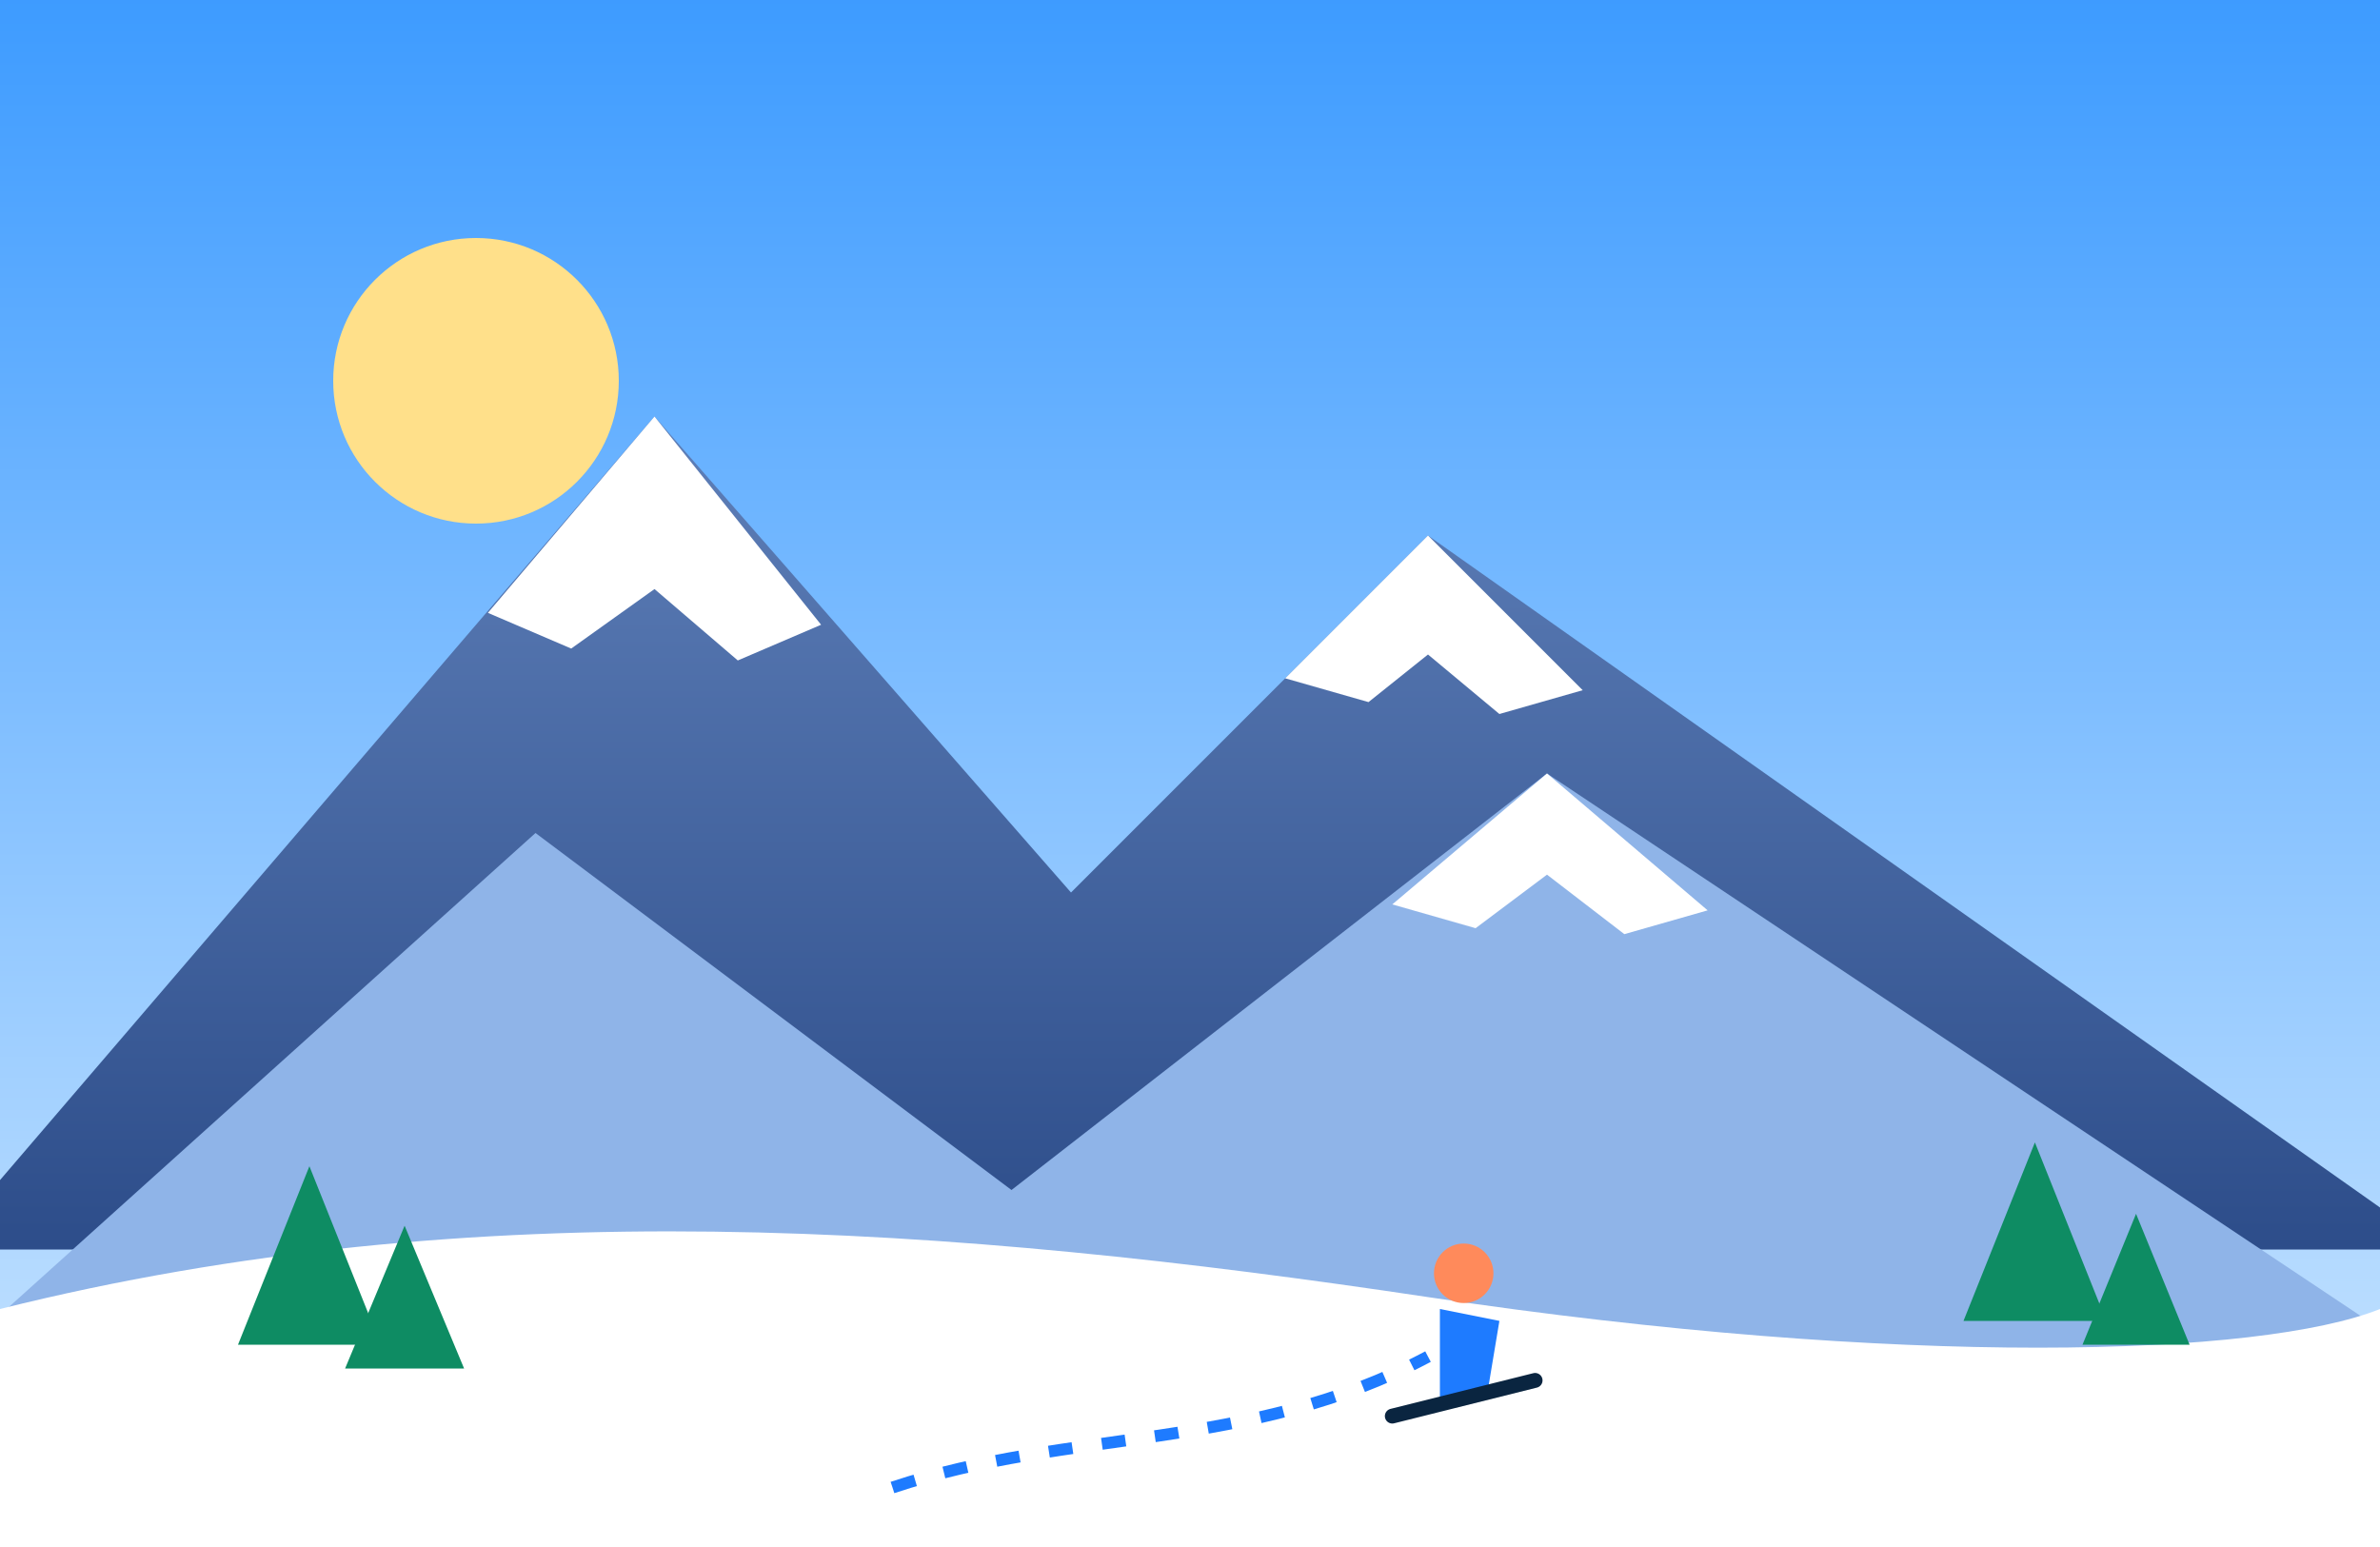
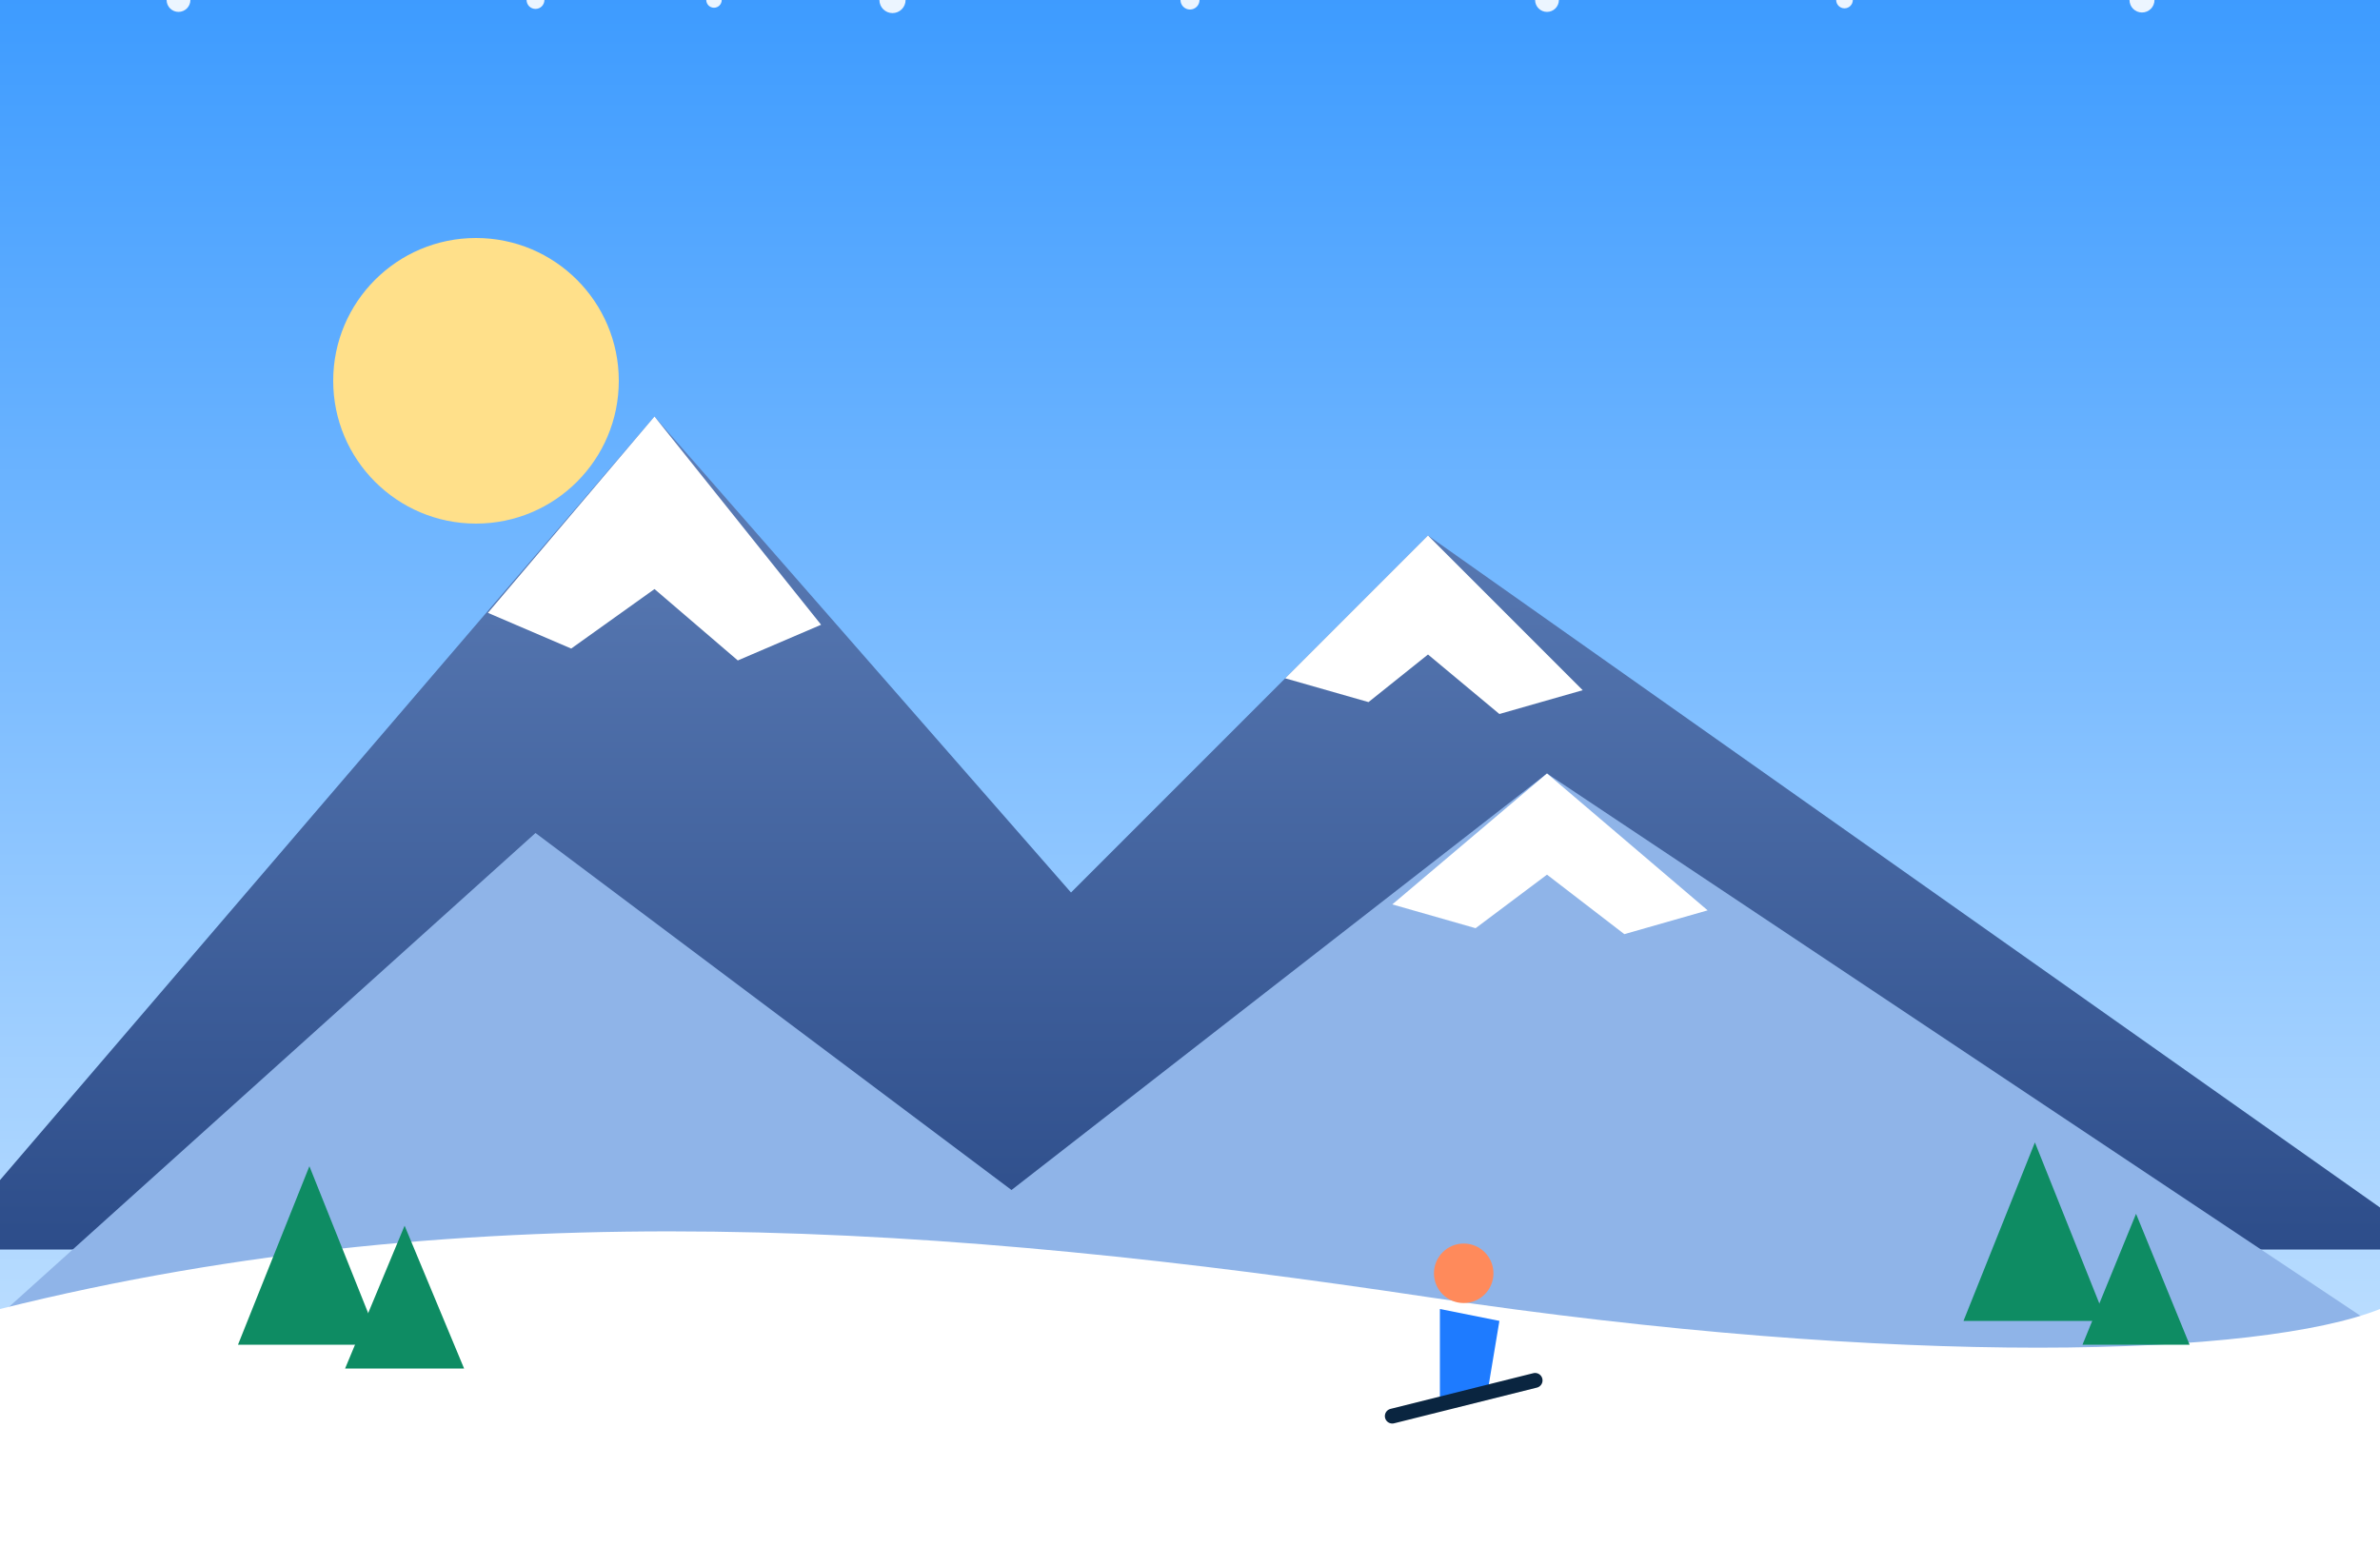
<svg xmlns="http://www.w3.org/2000/svg" viewBox="0 0 400 260" role="img" aria-label="Ilustrace: zasněžené hory">
+   <style>
+     .skier { animation: ski 6s ease-in infinite; transform-box: fill-box; transform-origin: center; }
+     .trail { stroke-dasharray: 4 5; animation: trail 6s ease-in infinite; }
+     .snow circle { animation: fall linear infinite; }
+     .snow circle:nth-child(1) { animation-duration: 6s; }
+     .snow circle:nth-child(2) { animation-duration: 8s; animation-delay: -3s; }
+     .snow circle:nth-child(3) { animation-duration: 7s; animation-delay: -5s; }
+     .snow circle:nth-child(4) { animation-duration: 9s; animation-delay: -1s; }
+     .snow circle:nth-child(5) { animation-duration: 6.5s; animation-delay: -4s; }
+     .snow circle:nth-child(6) { animation-duration: 7.5s; animation-delay: -2s; }
+     .snow circle:nth-child(7) { animation-duration: 8.5s; animation-delay: -6s; }
+     .snow circle:nth-child(8) { animation-duration: 7s; animation-delay: -0.5s; }
+     @keyframes ski { 0% { transform: translate(-200px, -46px) rotate(26deg); opacity: 0; } 10% { opacity: 1; } 85% { opacity: 1; } 100% { transform: translate(150px, 34px) rotate(26deg); opacity: 0; } }
+     @keyframes trail { 0% { opacity: 0; } 30% { opacity: .8; } 100% { opacity: 0; } }
+     @keyframes fall { from { transform: translate(0, -20px); } to { transform: translate(18px, 280px); } }
+     @media (prefers-reduced-motion: reduce) { * { animation: none !important; } }
+   </style>
  <defs>
    <linearGradient id="m1" x1="0" y1="0" x2="0" y2="1">
      <stop offset="0" stop-color="#3D9BFF" />
      <stop offset="1" stop-color="#CFE8FF" />
    </linearGradient>
    <linearGradient id="m2" x1="0" y1="0" x2="0" y2="1">
      <stop offset="0" stop-color="#5E7FB8" />
      <stop offset="1" stop-color="#2D4D8A" />
    </linearGradient>
  </defs>
  <rect width="400" height="260" fill="url(#m1)" />
  <circle cx="80" cy="64" r="24" fill="#FFE08A" />
  <path d="M-10 210 110 70l70 80 60-60 170 120Z" fill="url(#m2)" />
  <path d="M110 70 82 103l14 6 14-10 14 12 14-6Z M240 90l-24 24 14 4 10-8 12 10 14-4Z" fill="#fff" />
  <path d="M-10 230 90 140l80 60 90-70 150 100v40H-10Z" fill="#8FB4E8" />
  <path d="M260 130l-26 22 14 4 12-9 13 10 14-4Z" fill="#fff" />
  <path d="M0 260v-40c80-20 160-14 240-2s140 10 160 2v40Z" fill="#fff" />
  <g fill="#0E8C63">
    <path d="M40 226l12-30 12 30Z" />
    <path d="M58 230l10-24 10 24Z" />
    <path d="M330 222l12-30 12 30Z" />
    <path d="M350 226l9-22 9 22Z" />
  </g>
-   <path d="M150 250c30-10 60-6 90-22" fill="none" stroke="#1E7BFF" stroke-width="2" stroke-dasharray="4 5" />
-   <g transform="translate(240 214)">
-     <circle cx="6" cy="0" r="5" fill="#FF8A5B" />
-     <path d="M2 6l10 2-2 12-8 2Z" fill="#1E7BFF" />
-     <path d="M-6 24l24-6" stroke="#0A2540" stroke-width="2.5" stroke-linecap="round" />
+   <g class="skier">
+     <g transform="translate(240 214)">
+       <circle cx="6" cy="0" r="5" fill="#FF8A5B" />
+       <path d="M2 6l10 2-2 12-8 2Z" fill="#1E7BFF" />
+       <path d="M-6 24l24-6" stroke="#0A2540" stroke-width="2.5" stroke-linecap="round" />
+     </g>
+   </g>
+   <g class="snow" fill="#fff" opacity=".9">
+     <circle cx="30" cy="0" r="2" />
+     <circle cx="90" cy="0" r="1.5" />
+     <circle cx="150" cy="0" r="2.2" />
+     <circle cx="200" cy="0" r="1.6" />
+     <circle cx="260" cy="0" r="2" />
+     <circle cx="310" cy="0" r="1.4" />
+     <circle cx="360" cy="0" r="2.1" />
+     <circle cx="120" cy="0" r="1.3" />
  </g>
</svg>
